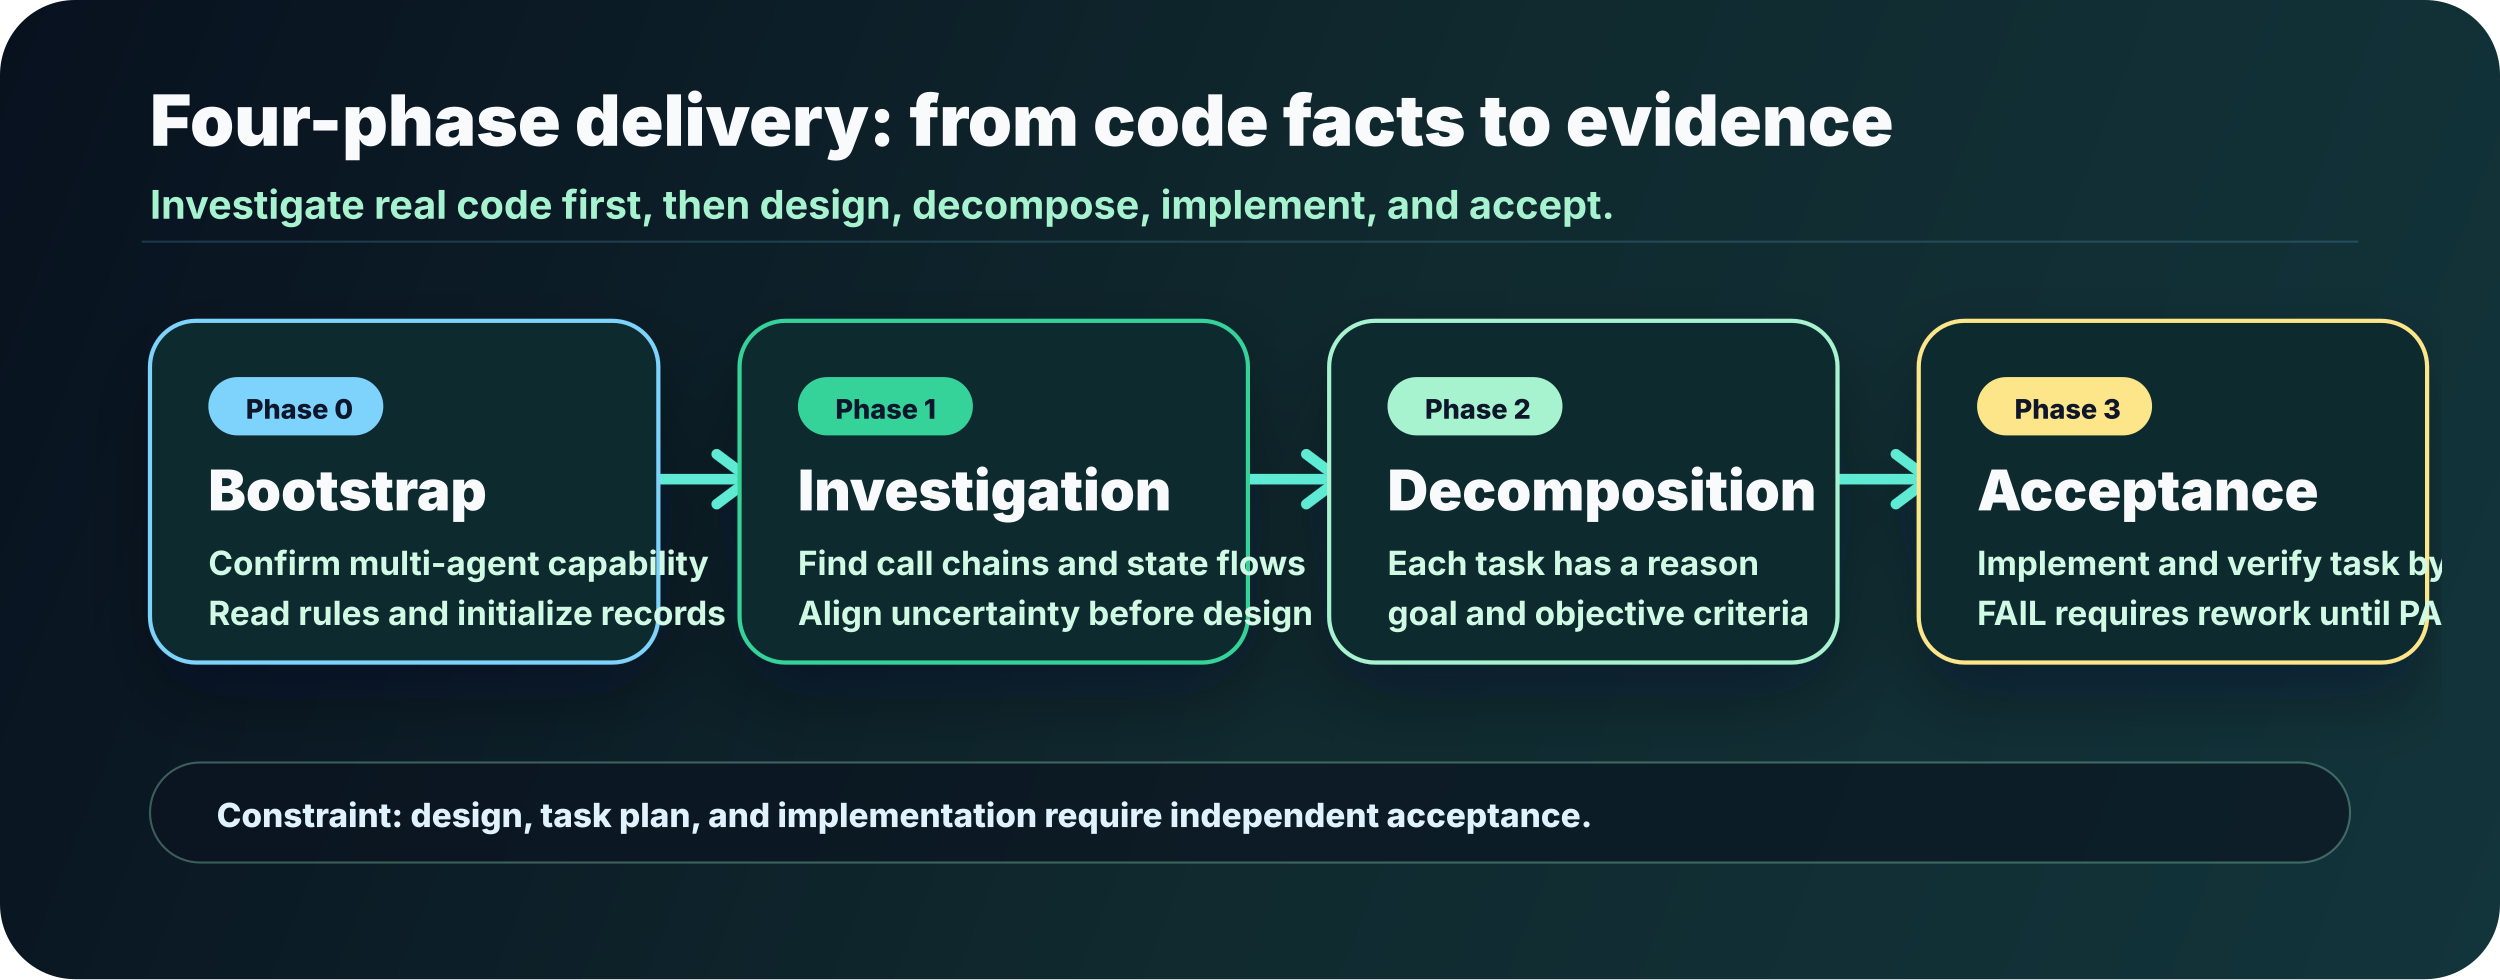
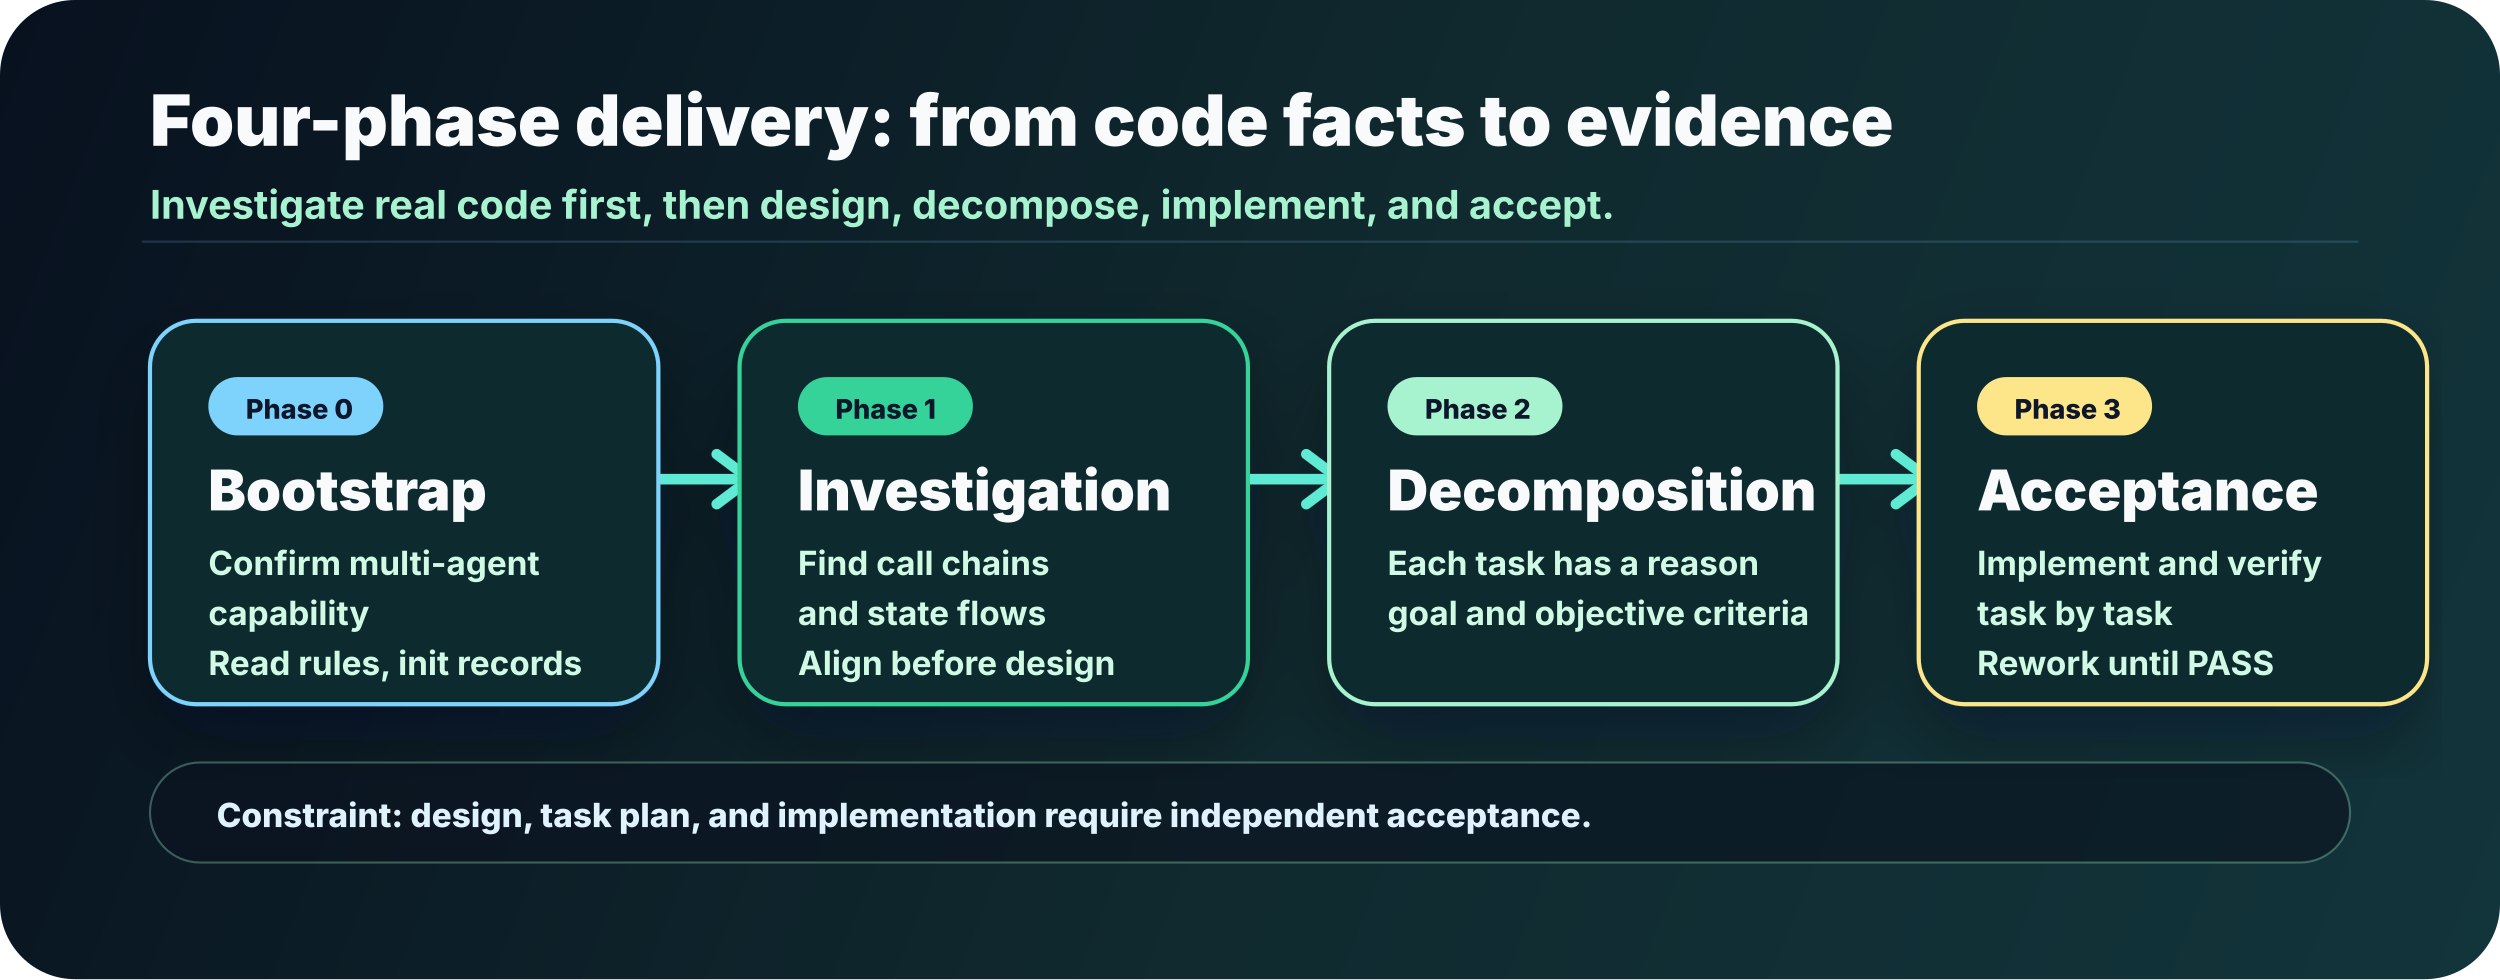
<svg xmlns="http://www.w3.org/2000/svg" width="1200" height="470" viewBox="0 0 1200 470" fill="none" role="img" aria-labelledby="title desc">
  <defs>
    <linearGradient id="bg" x1="0" y1="0" x2="1200" y2="470" gradientUnits="userSpaceOnUse">
      <stop stop-color="#08111F" />
      <stop offset="0.54" stop-color="#102A2F" />
      <stop offset="1" stop-color="#12343B" />
    </linearGradient>
    <linearGradient id="phase" x1="86" y1="136" x2="1114" y2="305" gradientUnits="userSpaceOnUse">
      <stop stop-color="#7DD3FC" />
      <stop offset="0.48" stop-color="#34D399" />
      <stop offset="1" stop-color="#FDE68A" />
    </linearGradient>
    <filter id="shadow" x="28" y="82" width="1144" height="292" filterUnits="userSpaceOnUse" color-interpolation-filters="sRGB">
      <feDropShadow dx="0" dy="16" stdDeviation="18" flood-color="#020617" flood-opacity="0.35" />
    </filter>
    <style>
      .title { font: 900 34px Inter, "PingFang SC", "Microsoft YaHei", sans-serif; fill: #F8FAFC; letter-spacing: 0; }
      .sub { font: 700 19px Inter, "PingFang SC", "Microsoft YaHei", sans-serif; fill: #A7F3D0; letter-spacing: 0; }
      .phase { font: 900 27px Inter, "PingFang SC", "Microsoft YaHei", sans-serif; fill: #F8FAFC; letter-spacing: 0; }
      .body { font: 700 16px Inter, "PingFang SC", "Microsoft YaHei", sans-serif; fill: #D1FAE5; letter-spacing: 0; }
      .tag { font: 800 13px Inter, "PingFang SC", "Microsoft YaHei", sans-serif; fill: #0F172A; }
      .foot { font: 800 16px Inter, "PingFang SC", "Microsoft YaHei", sans-serif; fill: #E0F2FE; letter-spacing: 0; }
    </style>
  </defs>
  <rect width="1200" height="470" rx="36" fill="url(#bg)" />
  <path d="M68 116H1132" stroke="#7DD3FC" stroke-opacity="0.18" />
  <text x="72" y="70" class="title">Four-phase delivery: from code facts to evidence</text>
  <text x="72" y="105" class="sub">Investigate real code first, then design, decompose, implement, and accept.</text>
  <g filter="url(#shadow)">
    <path d="M315 230H352" stroke="#5EEAD4" stroke-width="5" stroke-linecap="round" />
    <path d="M598 230H635" stroke="#5EEAD4" stroke-width="5" stroke-linecap="round" />
    <path d="M881 230H918" stroke="#5EEAD4" stroke-width="5" stroke-linecap="round" />
    <path d="M344 218L360 230L344 242" stroke="#5EEAD4" stroke-width="5" stroke-linecap="round" stroke-linejoin="round" />
    <path d="M627 218L643 230L627 242" stroke="#5EEAD4" stroke-width="5" stroke-linecap="round" stroke-linejoin="round" />
    <path d="M910 218L926 230L910 242" stroke="#5EEAD4" stroke-width="5" stroke-linecap="round" stroke-linejoin="round" />
    <g>
-       <rect x="72" y="154" width="244" height="164" rx="22" fill="#102A2F" stroke="#7DD3FC" stroke-width="2" />
+       <rect x="72" y="154" width="244" height="184" rx="22" fill="#102A2F" stroke="#7DD3FC" stroke-width="2" />
      <rect x="100" y="181" width="84" height="28" rx="14" fill="#7DD3FC" />
      <text x="118" y="201" class="tag">Phase 0</text>
      <text x="100" y="245" class="phase">Bootstrap</text>
-       <text x="100" y="276" class="body">Confirm multi-agent capability</text>
-       <text x="100" y="300" class="body">Read rules and initialize records</text>
+       <text x="100" y="276" class="body">Confirm multi-agent</text>
+       <text x="100" y="300" class="body">capability</text>
+       <text x="100" y="324" class="body">Read rules, init records</text>
    </g>
    <g>
-       <rect x="355" y="154" width="244" height="164" rx="22" fill="#102A2F" stroke="#34D399" stroke-width="2" />
+       <rect x="355" y="154" width="244" height="184" rx="22" fill="#102A2F" stroke="#34D399" stroke-width="2" />
      <rect x="383" y="181" width="84" height="28" rx="14" fill="#34D399" />
      <text x="401" y="201" class="tag">Phase 1</text>
      <text x="383" y="245" class="phase">Investigation</text>
-       <text x="383" y="276" class="body">Find call chains and state flows</text>
-       <text x="383" y="300" class="body">Align uncertainty before design</text>
+       <text x="383" y="276" class="body">Find call chains</text>
+       <text x="383" y="300" class="body">and state flows</text>
+       <text x="383" y="324" class="body">Align before design</text>
    </g>
    <g>
-       <rect x="638" y="154" width="244" height="164" rx="22" fill="#102A2F" stroke="#A7F3D0" stroke-width="2" />
+       <rect x="638" y="154" width="244" height="184" rx="22" fill="#102A2F" stroke="#A7F3D0" stroke-width="2" />
      <rect x="666" y="181" width="84" height="28" rx="14" fill="#A7F3D0" />
      <text x="684" y="201" class="tag">Phase 2</text>
      <text x="666" y="245" class="phase">Decomposition</text>
      <text x="666" y="276" class="body">Each task has a reason</text>
      <text x="666" y="300" class="body">goal and objective criteria</text>
    </g>
    <g>
-       <rect x="921" y="154" width="244" height="164" rx="22" fill="#102A2F" stroke="#FDE68A" stroke-width="2" />
+       <rect x="921" y="154" width="244" height="184" rx="22" fill="#102A2F" stroke="#FDE68A" stroke-width="2" />
      <rect x="949" y="181" width="84" height="28" rx="14" fill="#FDE68A" />
      <text x="967" y="201" class="tag">Phase 3</text>
      <text x="949" y="245" class="phase">Acceptance</text>
-       <text x="949" y="276" class="body">Implement and verify task by task</text>
-       <text x="949" y="300" class="body">FAIL requires rework until PASS</text>
+       <text x="949" y="276" class="body">Implement and verify</text>
+       <text x="949" y="300" class="body">task by task</text>
+       <text x="949" y="324" class="body">Rework until PASS</text>
    </g>
  </g>
  <rect x="72" y="366" width="1056" height="48" rx="24" fill="#0B1220" fill-opacity="0.62" stroke="#A7F3D0" stroke-opacity="0.32" />
  <text x="104" y="397" class="foot">Constraint: design, task plan, and implementation require independent acceptance.</text>
</svg>
